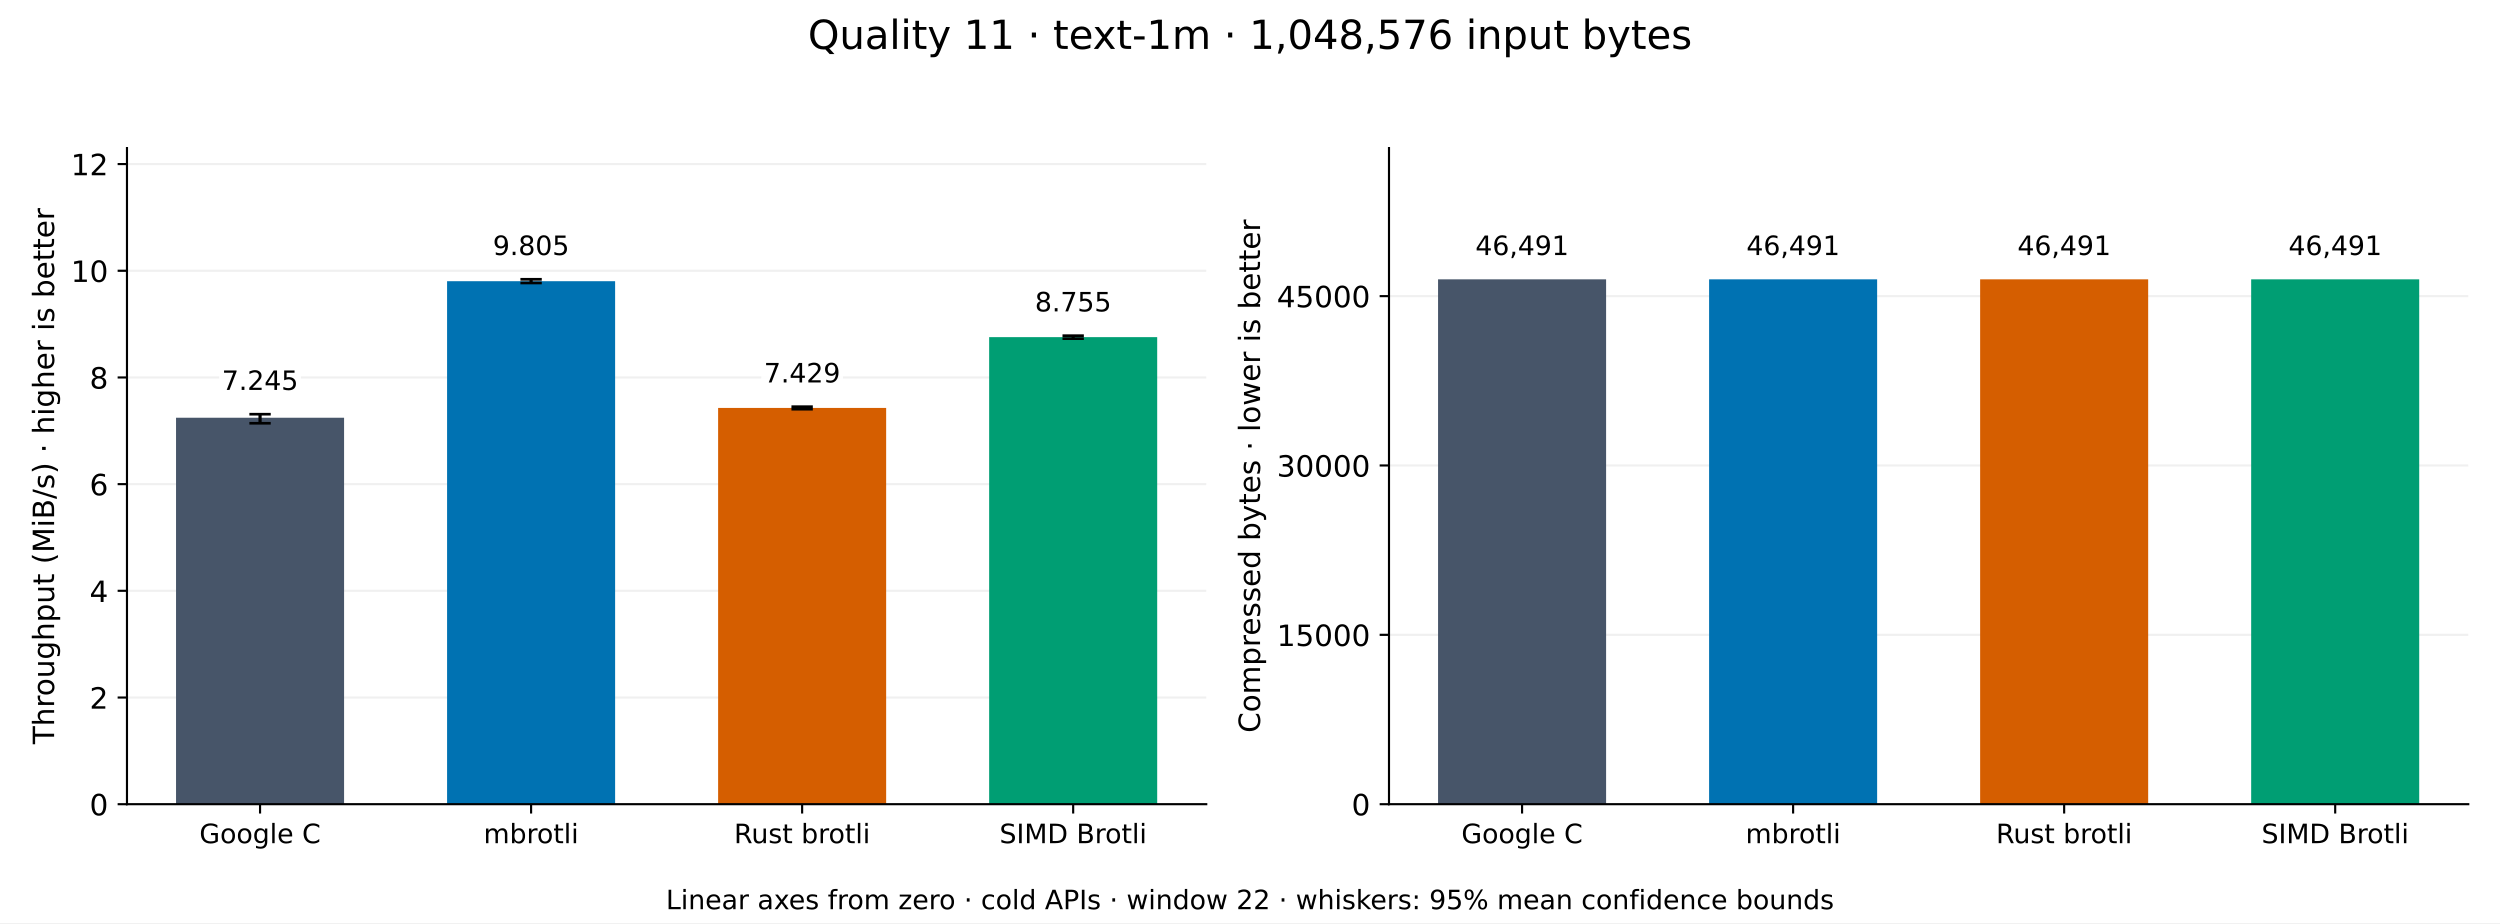
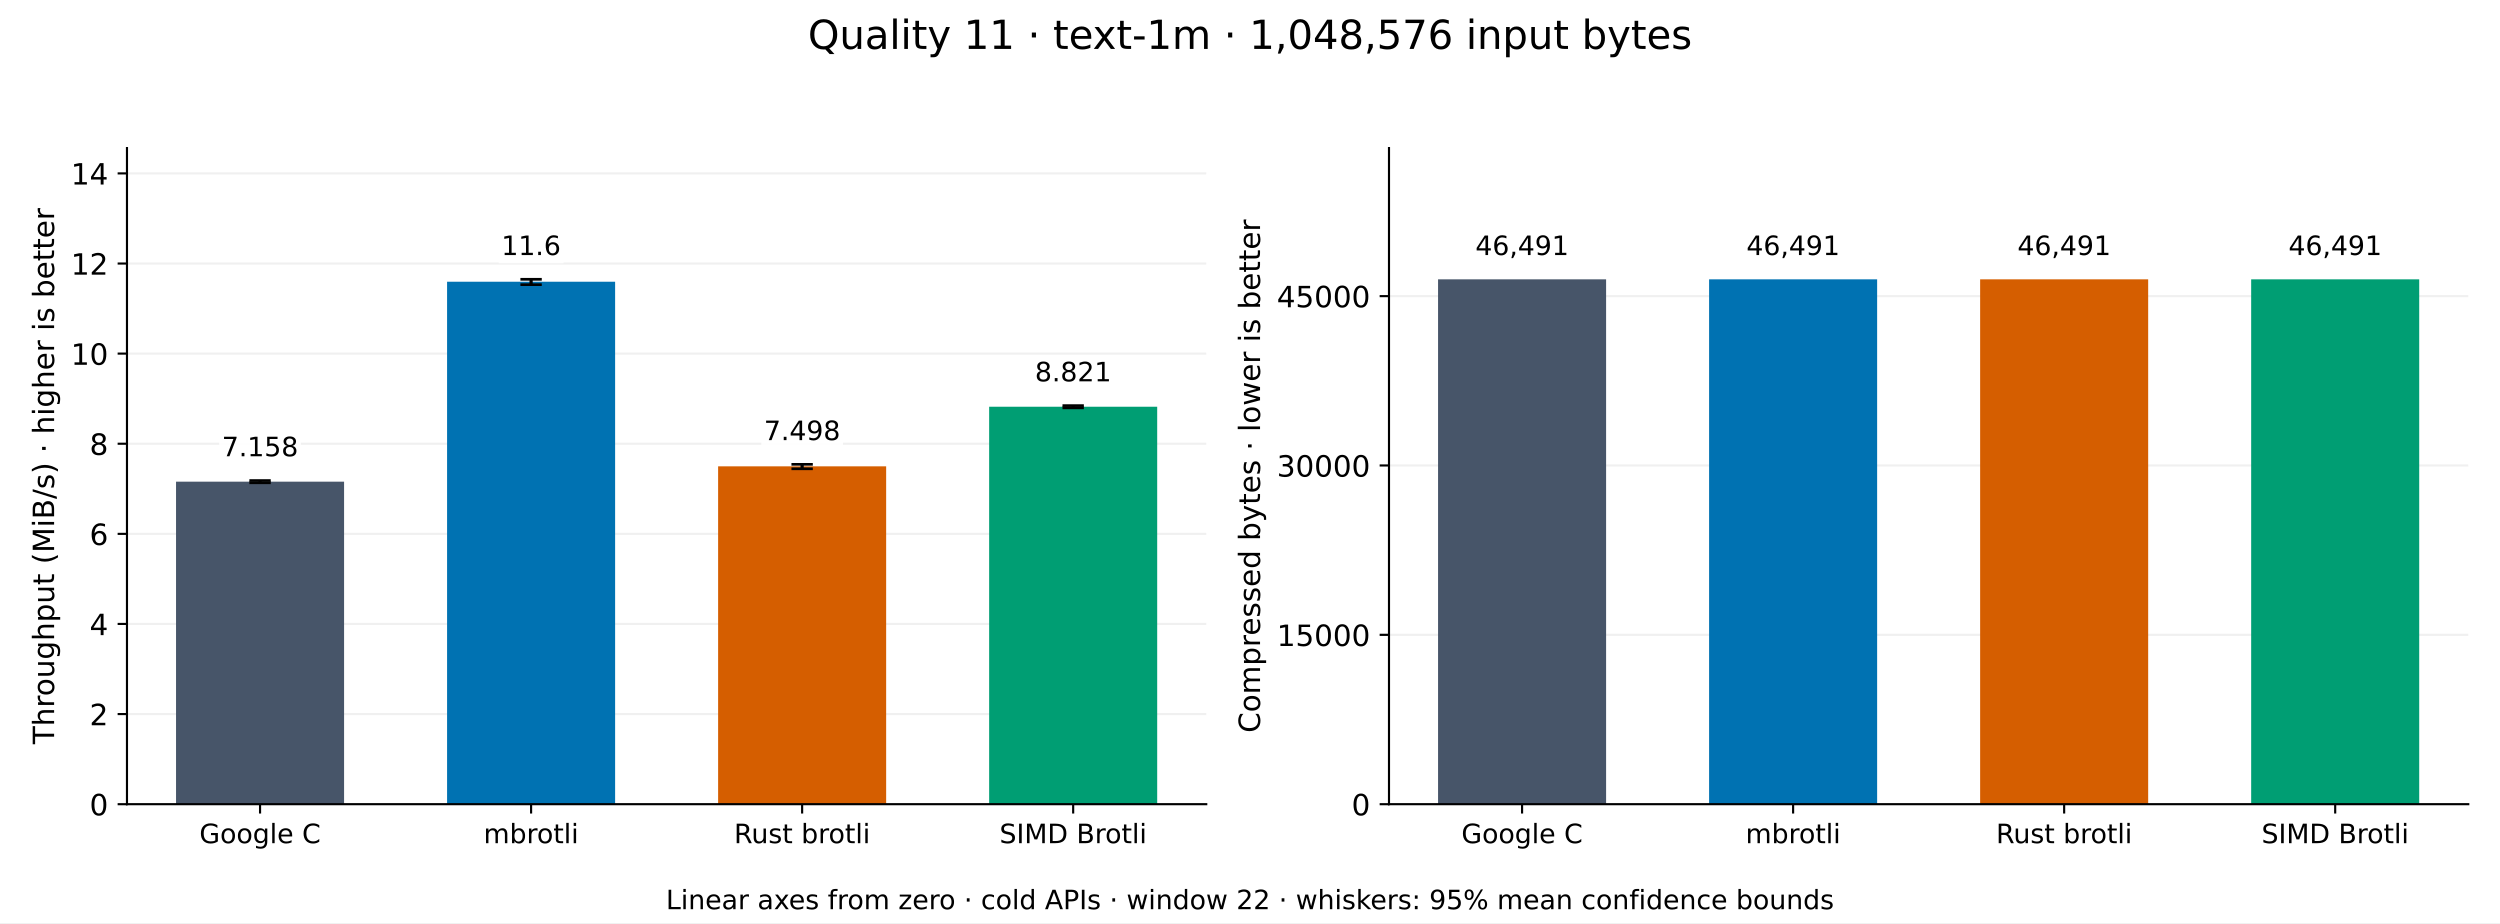
<svg xmlns="http://www.w3.org/2000/svg" xmlns:xlink="http://www.w3.org/1999/xlink" width="936pt" height="345.6pt" viewBox="0 0 936 345.6" version="1.1">
  <defs>
    <style type="text/css">*{stroke-linejoin: round; stroke-linecap: butt}</style>
  </defs>
  <g id="figure_1">
    <g id="patch_1">
      <path d="M 0 345.6 L 936 345.6 L 936 0 L 0 0 z " style="fill: #ffffff" />
    </g>
    <g id="axes_1">
      <g id="patch_2">
        <path d="M 47.54 301.088 L 451.62 301.088 L 451.62 55.44 L 47.54 55.44 z " style="fill: #ffffff" />
      </g>
      <g id="matplotlib.axis_1">
        <g id="xtick_1">
          <g id="line2d_1">
            <defs>
              <path id="m3d63aaa0ea" d="M 0 0 L 0 3.5 " style="stroke: #000000; stroke-width: 0.8" />
            </defs>
            <g>
              <use xlink:href="#m3d63aaa0ea" x="97.365" y="301.088" style="stroke: #000000; stroke-width: 0.8" />
            </g>
          </g>
          <g id="text_1">
            <text style="font-size: 10px; font-family: 'DejaVu Sans', 'Bitstream Vera Sans', 'Computer Modern Sans Serif', 'Lucida Grande', 'Verdana', 'Geneva', 'Lucid', 'Arial', 'Helvetica', 'Avant Garde', sans-serif; text-anchor: middle" x="97.365" y="315.686" transform="rotate(-0 97.36503 315.6864)">Google C</text>
          </g>
        </g>
        <g id="xtick_2">
          <g id="line2d_2">
            <g>
              <use xlink:href="#m3d63aaa0ea" x="198.842" y="301.088" style="stroke: #000000; stroke-width: 0.8" />
            </g>
          </g>
          <g id="text_2">
            <text style="font-size: 10px; font-family: 'DejaVu Sans', 'Bitstream Vera Sans', 'Computer Modern Sans Serif', 'Lucida Grande', 'Verdana', 'Geneva', 'Lucid', 'Arial', 'Helvetica', 'Avant Garde', sans-serif; text-anchor: middle" x="198.842" y="315.686" transform="rotate(-0 198.8417 315.6864)">mbrotli</text>
          </g>
        </g>
        <g id="xtick_3">
          <g id="line2d_3">
            <g>
              <use xlink:href="#m3d63aaa0ea" x="300.318" y="301.088" style="stroke: #000000; stroke-width: 0.8" />
            </g>
          </g>
          <g id="text_3">
            <text style="font-size: 10px; font-family: 'DejaVu Sans', 'Bitstream Vera Sans', 'Computer Modern Sans Serif', 'Lucida Grande', 'Verdana', 'Geneva', 'Lucid', 'Arial', 'Helvetica', 'Avant Garde', sans-serif; text-anchor: middle" x="300.318" y="315.686" transform="rotate(-0 300.3183 315.6864)">Rust brotli</text>
          </g>
        </g>
        <g id="xtick_4">
          <g id="line2d_4">
            <g>
              <use xlink:href="#m3d63aaa0ea" x="401.795" y="301.088" style="stroke: #000000; stroke-width: 0.8" />
            </g>
          </g>
          <g id="text_4">
            <text style="font-size: 10px; font-family: 'DejaVu Sans', 'Bitstream Vera Sans', 'Computer Modern Sans Serif', 'Lucida Grande', 'Verdana', 'Geneva', 'Lucid', 'Arial', 'Helvetica', 'Avant Garde', sans-serif; text-anchor: middle" x="401.795" y="315.686" transform="rotate(-0 401.795 315.6864)">SIMD Brotli</text>
          </g>
        </g>
      </g>
      <g id="matplotlib.axis_2">
        <g id="ytick_1">
          <g id="line2d_5">
            <path d="M 47.54 301.088 L 451.62 301.088 " clip-path="url(#pf0a0c54159)" style="fill: none; stroke: #b0b0b0; stroke-opacity: 0.18; stroke-width: 0.8; stroke-linecap: square" />
          </g>
          <g id="line2d_6">
            <defs>
              <path id="mb6c034703b" d="M 0 0 L -3.5 0 " style="stroke: #000000; stroke-width: 0.8" />
            </defs>
            <g>
              <use xlink:href="#mb6c034703b" x="47.54" y="301.088" style="stroke: #000000; stroke-width: 0.8" />
            </g>
          </g>
          <g id="text_5">
            <text style="font-size: 11px; font-family: 'DejaVu Sans', 'Bitstream Vera Sans', 'Computer Modern Sans Serif', 'Lucida Grande', 'Verdana', 'Geneva', 'Lucid', 'Arial', 'Helvetica', 'Avant Garde', sans-serif; text-anchor: end" x="40.54" y="305.267" transform="rotate(-0 40.54 305.2671)">0</text>
          </g>
        </g>
        <g id="ytick_2">
          <g id="line2d_7">
-             <path d="M 47.54 261.146 L 451.62 261.146 " clip-path="url(#pf0a0c54159)" style="fill: none; stroke: #b0b0b0; stroke-opacity: 0.18; stroke-width: 0.8; stroke-linecap: square" />
+             <path d="M 47.54 267.35 L 451.62 267.35 " clip-path="url(#pf0a0c54159)" style="fill: none; stroke: #b0b0b0; stroke-opacity: 0.18; stroke-width: 0.8; stroke-linecap: square" />
          </g>
          <g id="line2d_8">
            <g>
-               <use xlink:href="#mb6c034703b" x="47.54" y="261.146" style="stroke: #000000; stroke-width: 0.8" />
+               <use xlink:href="#mb6c034703b" x="47.54" y="267.35" style="stroke: #000000; stroke-width: 0.8" />
            </g>
          </g>
          <g id="text_6">
-             <text style="font-size: 11px; font-family: 'DejaVu Sans', 'Bitstream Vera Sans', 'Computer Modern Sans Serif', 'Lucida Grande', 'Verdana', 'Geneva', 'Lucid', 'Arial', 'Helvetica', 'Avant Garde', sans-serif; text-anchor: end" x="40.54" y="265.325" transform="rotate(-0 40.54 265.3248)">2</text>
+             <text style="font-size: 11px; font-family: 'DejaVu Sans', 'Bitstream Vera Sans', 'Computer Modern Sans Serif', 'Lucida Grande', 'Verdana', 'Geneva', 'Lucid', 'Arial', 'Helvetica', 'Avant Garde', sans-serif; text-anchor: end" x="40.54" y="271.529" transform="rotate(-0 40.54 271.5288)">2</text>
          </g>
        </g>
        <g id="ytick_3">
          <g id="line2d_9">
-             <path d="M 47.54 221.203 L 451.62 221.203 " clip-path="url(#pf0a0c54159)" style="fill: none; stroke: #b0b0b0; stroke-opacity: 0.18; stroke-width: 0.8; stroke-linecap: square" />
+             <path d="M 47.54 233.611 L 451.62 233.611 " clip-path="url(#pf0a0c54159)" style="fill: none; stroke: #b0b0b0; stroke-opacity: 0.18; stroke-width: 0.8; stroke-linecap: square" />
          </g>
          <g id="line2d_10">
            <g>
-               <use xlink:href="#mb6c034703b" x="47.54" y="221.203" style="stroke: #000000; stroke-width: 0.8" />
+               <use xlink:href="#mb6c034703b" x="47.54" y="233.611" style="stroke: #000000; stroke-width: 0.8" />
            </g>
          </g>
          <g id="text_7">
-             <text style="font-size: 11px; font-family: 'DejaVu Sans', 'Bitstream Vera Sans', 'Computer Modern Sans Serif', 'Lucida Grande', 'Verdana', 'Geneva', 'Lucid', 'Arial', 'Helvetica', 'Avant Garde', sans-serif; text-anchor: end" x="40.54" y="225.382" transform="rotate(-0 40.54 225.3824)">4</text>
+             <text style="font-size: 11px; font-family: 'DejaVu Sans', 'Bitstream Vera Sans', 'Computer Modern Sans Serif', 'Lucida Grande', 'Verdana', 'Geneva', 'Lucid', 'Arial', 'Helvetica', 'Avant Garde', sans-serif; text-anchor: end" x="40.54" y="237.79" transform="rotate(-0 40.54 237.7904)">4</text>
          </g>
        </g>
        <g id="ytick_4">
          <g id="line2d_11">
-             <path d="M 47.54 181.261 L 451.62 181.261 " clip-path="url(#pf0a0c54159)" style="fill: none; stroke: #b0b0b0; stroke-opacity: 0.18; stroke-width: 0.8; stroke-linecap: square" />
+             <path d="M 47.54 199.873 L 451.62 199.873 " clip-path="url(#pf0a0c54159)" style="fill: none; stroke: #b0b0b0; stroke-opacity: 0.18; stroke-width: 0.8; stroke-linecap: square" />
          </g>
          <g id="line2d_12">
            <g>
-               <use xlink:href="#mb6c034703b" x="47.54" y="181.261" style="stroke: #000000; stroke-width: 0.8" />
+               <use xlink:href="#mb6c034703b" x="47.54" y="199.873" style="stroke: #000000; stroke-width: 0.8" />
            </g>
          </g>
          <g id="text_8">
-             <text style="font-size: 11px; font-family: 'DejaVu Sans', 'Bitstream Vera Sans', 'Computer Modern Sans Serif', 'Lucida Grande', 'Verdana', 'Geneva', 'Lucid', 'Arial', 'Helvetica', 'Avant Garde', sans-serif; text-anchor: end" x="40.54" y="185.44" transform="rotate(-0 40.54 185.4401)">6</text>
+             <text style="font-size: 11px; font-family: 'DejaVu Sans', 'Bitstream Vera Sans', 'Computer Modern Sans Serif', 'Lucida Grande', 'Verdana', 'Geneva', 'Lucid', 'Arial', 'Helvetica', 'Avant Garde', sans-serif; text-anchor: end" x="40.54" y="204.052" transform="rotate(-0 40.54 204.0521)">6</text>
          </g>
        </g>
        <g id="ytick_5">
          <g id="line2d_13">
-             <path d="M 47.54 141.319 L 451.62 141.319 " clip-path="url(#pf0a0c54159)" style="fill: none; stroke: #b0b0b0; stroke-opacity: 0.18; stroke-width: 0.8; stroke-linecap: square" />
+             <path d="M 47.54 166.135 L 451.62 166.135 " clip-path="url(#pf0a0c54159)" style="fill: none; stroke: #b0b0b0; stroke-opacity: 0.18; stroke-width: 0.8; stroke-linecap: square" />
          </g>
          <g id="line2d_14">
            <g>
-               <use xlink:href="#mb6c034703b" x="47.54" y="141.319" style="stroke: #000000; stroke-width: 0.8" />
+               <use xlink:href="#mb6c034703b" x="47.54" y="166.135" style="stroke: #000000; stroke-width: 0.8" />
            </g>
          </g>
          <g id="text_9">
-             <text style="font-size: 11px; font-family: 'DejaVu Sans', 'Bitstream Vera Sans', 'Computer Modern Sans Serif', 'Lucida Grande', 'Verdana', 'Geneva', 'Lucid', 'Arial', 'Helvetica', 'Avant Garde', sans-serif; text-anchor: end" x="40.54" y="145.498" transform="rotate(-0 40.54 145.4977)">8</text>
+             <text style="font-size: 11px; font-family: 'DejaVu Sans', 'Bitstream Vera Sans', 'Computer Modern Sans Serif', 'Lucida Grande', 'Verdana', 'Geneva', 'Lucid', 'Arial', 'Helvetica', 'Avant Garde', sans-serif; text-anchor: end" x="40.54" y="170.314" transform="rotate(-0 40.54 170.3137)">8</text>
          </g>
        </g>
        <g id="ytick_6">
          <g id="line2d_15">
-             <path d="M 47.54 101.376 L 451.62 101.376 " clip-path="url(#pf0a0c54159)" style="fill: none; stroke: #b0b0b0; stroke-opacity: 0.18; stroke-width: 0.8; stroke-linecap: square" />
+             <path d="M 47.54 132.396 L 451.62 132.396 " clip-path="url(#pf0a0c54159)" style="fill: none; stroke: #b0b0b0; stroke-opacity: 0.18; stroke-width: 0.8; stroke-linecap: square" />
          </g>
          <g id="line2d_16">
            <g>
-               <use xlink:href="#mb6c034703b" x="47.54" y="101.376" style="stroke: #000000; stroke-width: 0.8" />
+               <use xlink:href="#mb6c034703b" x="47.54" y="132.396" style="stroke: #000000; stroke-width: 0.8" />
            </g>
          </g>
          <g id="text_10">
-             <text style="font-size: 11px; font-family: 'DejaVu Sans', 'Bitstream Vera Sans', 'Computer Modern Sans Serif', 'Lucida Grande', 'Verdana', 'Geneva', 'Lucid', 'Arial', 'Helvetica', 'Avant Garde', sans-serif; text-anchor: end" x="40.54" y="105.555" transform="rotate(-0 40.54 105.5554)">10</text>
+             <text style="font-size: 11px; font-family: 'DejaVu Sans', 'Bitstream Vera Sans', 'Computer Modern Sans Serif', 'Lucida Grande', 'Verdana', 'Geneva', 'Lucid', 'Arial', 'Helvetica', 'Avant Garde', sans-serif; text-anchor: end" x="40.54" y="136.575" transform="rotate(-0 40.54 136.5754)">10</text>
          </g>
        </g>
        <g id="ytick_7">
          <g id="line2d_17">
-             <path d="M 47.54 61.434 L 451.62 61.434 " clip-path="url(#pf0a0c54159)" style="fill: none; stroke: #b0b0b0; stroke-opacity: 0.18; stroke-width: 0.8; stroke-linecap: square" />
+             <path d="M 47.54 98.658 L 451.62 98.658 " clip-path="url(#pf0a0c54159)" style="fill: none; stroke: #b0b0b0; stroke-opacity: 0.18; stroke-width: 0.8; stroke-linecap: square" />
          </g>
          <g id="line2d_18">
            <g>
-               <use xlink:href="#mb6c034703b" x="47.54" y="61.434" style="stroke: #000000; stroke-width: 0.8" />
+               <use xlink:href="#mb6c034703b" x="47.54" y="98.658" style="stroke: #000000; stroke-width: 0.8" />
            </g>
          </g>
          <g id="text_11">
-             <text style="font-size: 11px; font-family: 'DejaVu Sans', 'Bitstream Vera Sans', 'Computer Modern Sans Serif', 'Lucida Grande', 'Verdana', 'Geneva', 'Lucid', 'Arial', 'Helvetica', 'Avant Garde', sans-serif; text-anchor: end" x="40.54" y="65.613" transform="rotate(-0 40.54 65.61299)">12</text>
-           </g>
-         </g>
-         <g id="text_12">
+             <text style="font-size: 11px; font-family: 'DejaVu Sans', 'Bitstream Vera Sans', 'Computer Modern Sans Serif', 'Lucida Grande', 'Verdana', 'Geneva', 'Lucid', 'Arial', 'Helvetica', 'Avant Garde', sans-serif; text-anchor: end" x="40.54" y="102.837" transform="rotate(-0 40.54 102.837)">12</text>
+           </g>
+         </g>
+         <g id="ytick_8">
+           <g id="line2d_19">
+             <path d="M 47.54 64.92 L 451.62 64.92 " clip-path="url(#pf0a0c54159)" style="fill: none; stroke: #b0b0b0; stroke-opacity: 0.18; stroke-width: 0.8; stroke-linecap: square" />
+           </g>
+           <g id="line2d_20">
+             <g>
+               <use xlink:href="#mb6c034703b" x="47.54" y="64.92" style="stroke: #000000; stroke-width: 0.8" />
+             </g>
+           </g>
+           <g id="text_12">
+             <text style="font-size: 11px; font-family: 'DejaVu Sans', 'Bitstream Vera Sans', 'Computer Modern Sans Serif', 'Lucida Grande', 'Verdana', 'Geneva', 'Lucid', 'Arial', 'Helvetica', 'Avant Garde', sans-serif; text-anchor: end" x="40.54" y="69.099" transform="rotate(-0 40.54 69.09867)">14</text>
+           </g>
+         </g>
+         <g id="text_13">
          <text style="font-size: 11px; font-family: 'DejaVu Sans', 'Bitstream Vera Sans', 'Computer Modern Sans Serif', 'Lucida Grande', 'Verdana', 'Geneva', 'Lucid', 'Arial', 'Helvetica', 'Avant Garde', sans-serif; text-anchor: middle" x="20.255" y="178.264" transform="rotate(-90 20.25484 178.264)">Throughput (MiB/s) · higher is better</text>
        </g>
      </g>
      <g id="patch_3">
-         <path d="M 65.907 301.088 L 128.823 301.088 L 128.823 156.397 L 65.907 156.397 z " clip-path="url(#pf0a0c54159)" style="fill: #475569" />
+         <path d="M 65.907 301.088 L 128.823 301.088 L 128.823 180.333 L 65.907 180.333 z " clip-path="url(#pf0a0c54159)" style="fill: #475569" />
      </g>
      <g id="patch_4">
-         <path d="M 167.384 301.088 L 230.299 301.088 L 230.299 105.276 L 167.384 105.276 z " clip-path="url(#pf0a0c54159)" style="fill: #0072b2" />
+         <path d="M 167.384 301.088 L 230.299 301.088 L 230.299 105.49 L 167.384 105.49 z " clip-path="url(#pf0a0c54159)" style="fill: #0072b2" />
      </g>
      <g id="patch_5">
-         <path d="M 268.861 301.088 L 331.776 301.088 L 331.776 152.726 L 268.861 152.726 z " clip-path="url(#pf0a0c54159)" style="fill: #d55e00" />
+         <path d="M 268.861 301.088 L 331.776 301.088 L 331.776 174.596 L 268.861 174.596 z " clip-path="url(#pf0a0c54159)" style="fill: #d55e00" />
      </g>
      <g id="patch_6">
-         <path d="M 370.337 301.088 L 433.253 301.088 L 433.253 126.234 L 370.337 126.234 z " clip-path="url(#pf0a0c54159)" style="fill: #009e73" />
+         <path d="M 370.337 301.088 L 433.253 301.088 L 433.253 152.286 L 370.337 152.286 z " clip-path="url(#pf0a0c54159)" style="fill: #009e73" />
      </g>
      <g id="LineCollection_1">
-         <path d="M 97.365 158.481 L 97.365 155.075 " clip-path="url(#pf0a0c54159)" style="fill: none; stroke: #000000; stroke-width: 1.2" />
-         <path d="M 198.842 105.965 L 198.842 104.57 " clip-path="url(#pf0a0c54159)" style="fill: none; stroke: #000000; stroke-width: 1.2" />
-         <path d="M 300.318 153.203 L 300.318 152.268 " clip-path="url(#pf0a0c54159)" style="fill: none; stroke: #000000; stroke-width: 1.2" />
-         <path d="M 401.795 126.789 L 401.795 125.68 " clip-path="url(#pf0a0c54159)" style="fill: none; stroke: #000000; stroke-width: 1.2" />
-       </g>
-       <g id="line2d_19">
+         <path d="M 97.365 180.747 L 97.365 179.901 " clip-path="url(#pf0a0c54159)" style="fill: none; stroke: #000000; stroke-width: 1.2" />
+         <path d="M 198.842 106.581 L 198.842 104.57 " clip-path="url(#pf0a0c54159)" style="fill: none; stroke: #000000; stroke-width: 1.2" />
+         <path d="M 300.318 175.515 L 300.318 173.853 " clip-path="url(#pf0a0c54159)" style="fill: none; stroke: #000000; stroke-width: 1.2" />
+         <path d="M 401.795 152.693 L 401.795 151.854 " clip-path="url(#pf0a0c54159)" style="fill: none; stroke: #000000; stroke-width: 1.2" />
+       </g>
+       <g id="line2d_21">
        <defs>
          <path id="ma4d3aa00d3" d="M 4 0 L -4 -0 " style="stroke: #000000" />
        </defs>
        <g clip-path="url(#pf0a0c54159)">
-           <use xlink:href="#ma4d3aa00d3" x="97.365" y="158.481" style="fill: #1f77b4; stroke: #000000" />
-           <use xlink:href="#ma4d3aa00d3" x="198.842" y="105.965" style="fill: #1f77b4; stroke: #000000" />
-           <use xlink:href="#ma4d3aa00d3" x="300.318" y="153.203" style="fill: #1f77b4; stroke: #000000" />
-           <use xlink:href="#ma4d3aa00d3" x="401.795" y="126.789" style="fill: #1f77b4; stroke: #000000" />
-         </g>
-       </g>
-       <g id="line2d_20">
+           <use xlink:href="#ma4d3aa00d3" x="97.365" y="180.747" style="fill: #1f77b4; stroke: #000000" />
+           <use xlink:href="#ma4d3aa00d3" x="198.842" y="106.581" style="fill: #1f77b4; stroke: #000000" />
+           <use xlink:href="#ma4d3aa00d3" x="300.318" y="175.515" style="fill: #1f77b4; stroke: #000000" />
+           <use xlink:href="#ma4d3aa00d3" x="401.795" y="152.693" style="fill: #1f77b4; stroke: #000000" />
+         </g>
+       </g>
+       <g id="line2d_22">
        <g clip-path="url(#pf0a0c54159)">
-           <use xlink:href="#ma4d3aa00d3" x="97.365" y="155.075" style="fill: #1f77b4; stroke: #000000" />
+           <use xlink:href="#ma4d3aa00d3" x="97.365" y="179.901" style="fill: #1f77b4; stroke: #000000" />
          <use xlink:href="#ma4d3aa00d3" x="198.842" y="104.57" style="fill: #1f77b4; stroke: #000000" />
-           <use xlink:href="#ma4d3aa00d3" x="300.318" y="152.268" style="fill: #1f77b4; stroke: #000000" />
-           <use xlink:href="#ma4d3aa00d3" x="401.795" y="125.68" style="fill: #1f77b4; stroke: #000000" />
+           <use xlink:href="#ma4d3aa00d3" x="300.318" y="173.853" style="fill: #1f77b4; stroke: #000000" />
+           <use xlink:href="#ma4d3aa00d3" x="401.795" y="151.854" style="fill: #1f77b4; stroke: #000000" />
        </g>
      </g>
      <g id="patch_7">
        <path d="M 47.54 301.088 L 47.54 55.44 " style="fill: none; stroke: #000000; stroke-width: 0.8; stroke-linejoin: miter; stroke-linecap: square" />
      </g>
      <g id="patch_8">
        <path d="M 47.54 301.088 L 451.62 301.088 " style="fill: none; stroke: #000000; stroke-width: 0.8; stroke-linejoin: miter; stroke-linecap: square" />
      </g>
-       <g id="text_13">
+       <g id="text_14">
        <g id="patch_9">
-           <path d="M 82.051 149.075 L 112.679 149.075 L 112.679 137.397 L 82.051 137.397 z " style="fill: #ffffff; opacity: 0.9" />
-         </g>
-         <text style="font-size: 10px; font-family: 'DejaVu Sans', 'Bitstream Vera Sans', 'Computer Modern Sans Serif', 'Lucida Grande', 'Verdana', 'Geneva', 'Lucid', 'Arial', 'Helvetica', 'Avant Garde', sans-serif; text-anchor: middle" x="97.365" y="145.996" transform="rotate(-0 97.36503 145.9957)">7.245</text>
-       </g>
-       <g id="text_14">
+           <path d="M 82.051 173.901 L 112.679 173.901 L 112.679 162.223 L 82.051 162.223 z " style="fill: #ffffff; opacity: 0.9" />
+         </g>
+         <text style="font-size: 10px; font-family: 'DejaVu Sans', 'Bitstream Vera Sans', 'Computer Modern Sans Serif', 'Lucida Grande', 'Verdana', 'Geneva', 'Lucid', 'Arial', 'Helvetica', 'Avant Garde', sans-serif; text-anchor: middle" x="97.365" y="170.821" transform="rotate(-0 97.36503 170.8213)">7.158</text>
+       </g>
+       <g id="text_15">
        <g id="patch_10">
-           <path d="M 183.528 98.57 L 214.156 98.57 L 214.156 86.891 L 183.528 86.891 z " style="fill: #ffffff; opacity: 0.9" />
-         </g>
-         <text style="font-size: 10px; font-family: 'DejaVu Sans', 'Bitstream Vera Sans', 'Computer Modern Sans Serif', 'Lucida Grande', 'Verdana', 'Geneva', 'Lucid', 'Arial', 'Helvetica', 'Avant Garde', sans-serif; text-anchor: middle" x="198.842" y="95.49" transform="rotate(-0 198.8417 95.48991)">9.805</text>
-       </g>
-       <g id="text_15">
+           <path d="M 186.709 98.57 L 210.974 98.57 L 210.974 86.891 L 186.709 86.891 z " style="fill: #ffffff; opacity: 0.9" />
+         </g>
+         <text style="font-size: 10px; font-family: 'DejaVu Sans', 'Bitstream Vera Sans', 'Computer Modern Sans Serif', 'Lucida Grande', 'Verdana', 'Geneva', 'Lucid', 'Arial', 'Helvetica', 'Avant Garde', sans-serif; text-anchor: middle" x="198.842" y="95.49" transform="rotate(-0 198.8417 95.48991)">11.6</text>
+       </g>
+       <g id="text_16">
        <g id="patch_11">
-           <path d="M 285.004 146.268 L 315.632 146.268 L 315.632 134.59 L 285.004 134.59 z " style="fill: #ffffff; opacity: 0.9" />
-         </g>
-         <text style="font-size: 10px; font-family: 'DejaVu Sans', 'Bitstream Vera Sans', 'Computer Modern Sans Serif', 'Lucida Grande', 'Verdana', 'Geneva', 'Lucid', 'Arial', 'Helvetica', 'Avant Garde', sans-serif; text-anchor: middle" x="300.318" y="143.188" transform="rotate(-0 300.3183 143.188)">7.429</text>
-       </g>
-       <g id="text_16">
+           <path d="M 285.004 167.853 L 315.632 167.853 L 315.632 156.175 L 285.004 156.175 z " style="fill: #ffffff; opacity: 0.9" />
+         </g>
+         <text style="font-size: 10px; font-family: 'DejaVu Sans', 'Bitstream Vera Sans', 'Computer Modern Sans Serif', 'Lucida Grande', 'Verdana', 'Geneva', 'Lucid', 'Arial', 'Helvetica', 'Avant Garde', sans-serif; text-anchor: middle" x="300.318" y="164.773" transform="rotate(-0 300.3183 164.7734)">7.498</text>
+       </g>
+       <g id="text_17">
        <g id="patch_12">
-           <path d="M 386.481 119.68 L 417.109 119.68 L 417.109 108.002 L 386.481 108.002 z " style="fill: #ffffff; opacity: 0.9" />
-         </g>
-         <text style="font-size: 10px; font-family: 'DejaVu Sans', 'Bitstream Vera Sans', 'Computer Modern Sans Serif', 'Lucida Grande', 'Verdana', 'Geneva', 'Lucid', 'Arial', 'Helvetica', 'Avant Garde', sans-serif; text-anchor: middle" x="401.795" y="116.6" transform="rotate(-0 401.795 116.6001)">8.755</text>
+           <path d="M 386.481 145.854 L 417.109 145.854 L 417.109 134.176 L 386.481 134.176 z " style="fill: #ffffff; opacity: 0.9" />
+         </g>
+         <text style="font-size: 10px; font-family: 'DejaVu Sans', 'Bitstream Vera Sans', 'Computer Modern Sans Serif', 'Lucida Grande', 'Verdana', 'Geneva', 'Lucid', 'Arial', 'Helvetica', 'Avant Garde', sans-serif; text-anchor: middle" x="401.795" y="142.774" transform="rotate(-0 401.795 142.7744)">8.821</text>
      </g>
    </g>
    <g id="axes_2">
      <g id="patch_13">
        <path d="M 520.04 301.088 L 924.12 301.088 L 924.12 55.44 L 520.04 55.44 z " style="fill: #ffffff" />
      </g>
      <g id="matplotlib.axis_3">
        <g id="xtick_5">
-           <g id="line2d_21">
+           <g id="line2d_23">
            <g>
              <use xlink:href="#m3d63aaa0ea" x="569.865" y="301.088" style="stroke: #000000; stroke-width: 0.8" />
            </g>
          </g>
-           <g id="text_17">
+           <g id="text_18">
            <text style="font-size: 10px; font-family: 'DejaVu Sans', 'Bitstream Vera Sans', 'Computer Modern Sans Serif', 'Lucida Grande', 'Verdana', 'Geneva', 'Lucid', 'Arial', 'Helvetica', 'Avant Garde', sans-serif; text-anchor: middle" x="569.865" y="315.686" transform="rotate(-0 569.865 315.6864)">Google C</text>
          </g>
        </g>
        <g id="xtick_6">
-           <g id="line2d_22">
+           <g id="line2d_24">
            <g>
              <use xlink:href="#m3d63aaa0ea" x="671.342" y="301.088" style="stroke: #000000; stroke-width: 0.8" />
            </g>
          </g>
-           <g id="text_18">
+           <g id="text_19">
            <text style="font-size: 10px; font-family: 'DejaVu Sans', 'Bitstream Vera Sans', 'Computer Modern Sans Serif', 'Lucida Grande', 'Verdana', 'Geneva', 'Lucid', 'Arial', 'Helvetica', 'Avant Garde', sans-serif; text-anchor: middle" x="671.342" y="315.686" transform="rotate(-0 671.3417 315.6864)">mbrotli</text>
          </g>
        </g>
        <g id="xtick_7">
-           <g id="line2d_23">
+           <g id="line2d_25">
            <g>
              <use xlink:href="#m3d63aaa0ea" x="772.818" y="301.088" style="stroke: #000000; stroke-width: 0.8" />
            </g>
          </g>
-           <g id="text_19">
+           <g id="text_20">
            <text style="font-size: 10px; font-family: 'DejaVu Sans', 'Bitstream Vera Sans', 'Computer Modern Sans Serif', 'Lucida Grande', 'Verdana', 'Geneva', 'Lucid', 'Arial', 'Helvetica', 'Avant Garde', sans-serif; text-anchor: middle" x="772.818" y="315.686" transform="rotate(-0 772.8183 315.6864)">Rust brotli</text>
          </g>
        </g>
        <g id="xtick_8">
-           <g id="line2d_24">
+           <g id="line2d_26">
            <g>
              <use xlink:href="#m3d63aaa0ea" x="874.295" y="301.088" style="stroke: #000000; stroke-width: 0.8" />
            </g>
          </g>
-           <g id="text_20">
+           <g id="text_21">
            <text style="font-size: 10px; font-family: 'DejaVu Sans', 'Bitstream Vera Sans', 'Computer Modern Sans Serif', 'Lucida Grande', 'Verdana', 'Geneva', 'Lucid', 'Arial', 'Helvetica', 'Avant Garde', sans-serif; text-anchor: middle" x="874.295" y="315.686" transform="rotate(-0 874.295 315.6864)">SIMD Brotli</text>
          </g>
        </g>
      </g>
      <g id="matplotlib.axis_4">
-         <g id="ytick_8">
-           <g id="line2d_25">
-             <path d="M 520.04 301.088 L 924.12 301.088 " clip-path="url(#p491dce9776)" style="fill: none; stroke: #b0b0b0; stroke-opacity: 0.18; stroke-width: 0.8; stroke-linecap: square" />
-           </g>
-           <g id="line2d_26">
-             <g>
-               <use xlink:href="#mb6c034703b" x="520.04" y="301.088" style="stroke: #000000; stroke-width: 0.8" />
-             </g>
-           </g>
-           <g id="text_21">
-             <text style="font-size: 11px; font-family: 'DejaVu Sans', 'Bitstream Vera Sans', 'Computer Modern Sans Serif', 'Lucida Grande', 'Verdana', 'Geneva', 'Lucid', 'Arial', 'Helvetica', 'Avant Garde', sans-serif; text-anchor: end" x="513.04" y="305.267" transform="rotate(-0 513.04 305.2671)">0</text>
-           </g>
-         </g>
        <g id="ytick_9">
          <g id="line2d_27">
-             <path d="M 520.04 237.683 L 924.12 237.683 " clip-path="url(#p491dce9776)" style="fill: none; stroke: #b0b0b0; stroke-opacity: 0.18; stroke-width: 0.8; stroke-linecap: square" />
+             <path d="M 520.04 301.088 L 924.12 301.088 " clip-path="url(#p491dce9776)" style="fill: none; stroke: #b0b0b0; stroke-opacity: 0.18; stroke-width: 0.8; stroke-linecap: square" />
          </g>
          <g id="line2d_28">
            <g>
-               <use xlink:href="#mb6c034703b" x="520.04" y="237.683" style="stroke: #000000; stroke-width: 0.8" />
+               <use xlink:href="#mb6c034703b" x="520.04" y="301.088" style="stroke: #000000; stroke-width: 0.8" />
            </g>
          </g>
          <g id="text_22">
-             <text style="font-size: 11px; font-family: 'DejaVu Sans', 'Bitstream Vera Sans', 'Computer Modern Sans Serif', 'Lucida Grande', 'Verdana', 'Geneva', 'Lucid', 'Arial', 'Helvetica', 'Avant Garde', sans-serif; text-anchor: end" x="513.04" y="241.862" transform="rotate(-0 513.04 241.8618)">15000</text>
+             <text style="font-size: 11px; font-family: 'DejaVu Sans', 'Bitstream Vera Sans', 'Computer Modern Sans Serif', 'Lucida Grande', 'Verdana', 'Geneva', 'Lucid', 'Arial', 'Helvetica', 'Avant Garde', sans-serif; text-anchor: end" x="513.04" y="305.267" transform="rotate(-0 513.04 305.2671)">0</text>
          </g>
        </g>
        <g id="ytick_10">
          <g id="line2d_29">
-             <path d="M 520.04 174.277 L 924.12 174.277 " clip-path="url(#p491dce9776)" style="fill: none; stroke: #b0b0b0; stroke-opacity: 0.18; stroke-width: 0.8; stroke-linecap: square" />
+             <path d="M 520.04 237.683 L 924.12 237.683 " clip-path="url(#p491dce9776)" style="fill: none; stroke: #b0b0b0; stroke-opacity: 0.18; stroke-width: 0.8; stroke-linecap: square" />
          </g>
          <g id="line2d_30">
            <g>
-               <use xlink:href="#mb6c034703b" x="520.04" y="174.277" style="stroke: #000000; stroke-width: 0.8" />
+               <use xlink:href="#mb6c034703b" x="520.04" y="237.683" style="stroke: #000000; stroke-width: 0.8" />
            </g>
          </g>
          <g id="text_23">
-             <text style="font-size: 11px; font-family: 'DejaVu Sans', 'Bitstream Vera Sans', 'Computer Modern Sans Serif', 'Lucida Grande', 'Verdana', 'Geneva', 'Lucid', 'Arial', 'Helvetica', 'Avant Garde', sans-serif; text-anchor: end" x="513.04" y="178.457" transform="rotate(-0 513.04 178.4565)">30000</text>
+             <text style="font-size: 11px; font-family: 'DejaVu Sans', 'Bitstream Vera Sans', 'Computer Modern Sans Serif', 'Lucida Grande', 'Verdana', 'Geneva', 'Lucid', 'Arial', 'Helvetica', 'Avant Garde', sans-serif; text-anchor: end" x="513.04" y="241.862" transform="rotate(-0 513.04 241.8618)">15000</text>
          </g>
        </g>
        <g id="ytick_11">
          <g id="line2d_31">
+             <path d="M 520.04 174.277 L 924.12 174.277 " clip-path="url(#p491dce9776)" style="fill: none; stroke: #b0b0b0; stroke-opacity: 0.18; stroke-width: 0.8; stroke-linecap: square" />
+           </g>
+           <g id="line2d_32">
+             <g>
+               <use xlink:href="#mb6c034703b" x="520.04" y="174.277" style="stroke: #000000; stroke-width: 0.8" />
+             </g>
+           </g>
+           <g id="text_24">
+             <text style="font-size: 11px; font-family: 'DejaVu Sans', 'Bitstream Vera Sans', 'Computer Modern Sans Serif', 'Lucida Grande', 'Verdana', 'Geneva', 'Lucid', 'Arial', 'Helvetica', 'Avant Garde', sans-serif; text-anchor: end" x="513.04" y="178.457" transform="rotate(-0 513.04 178.4565)">30000</text>
+           </g>
+         </g>
+         <g id="ytick_12">
+           <g id="line2d_33">
            <path d="M 520.04 110.872 L 924.12 110.872 " clip-path="url(#p491dce9776)" style="fill: none; stroke: #b0b0b0; stroke-opacity: 0.18; stroke-width: 0.8; stroke-linecap: square" />
          </g>
-           <g id="line2d_32">
+           <g id="line2d_34">
            <g>
              <use xlink:href="#mb6c034703b" x="520.04" y="110.872" style="stroke: #000000; stroke-width: 0.8" />
            </g>
          </g>
-           <g id="text_24">
+           <g id="text_25">
            <text style="font-size: 11px; font-family: 'DejaVu Sans', 'Bitstream Vera Sans', 'Computer Modern Sans Serif', 'Lucida Grande', 'Verdana', 'Geneva', 'Lucid', 'Arial', 'Helvetica', 'Avant Garde', sans-serif; text-anchor: end" x="513.04" y="115.051" transform="rotate(-0 513.04 115.0512)">45000</text>
          </g>
        </g>
-         <g id="text_25">
+         <g id="text_26">
          <text style="font-size: 11px; font-family: 'DejaVu Sans', 'Bitstream Vera Sans', 'Computer Modern Sans Serif', 'Lucida Grande', 'Verdana', 'Geneva', 'Lucid', 'Arial', 'Helvetica', 'Avant Garde', sans-serif; text-anchor: middle" x="471.759" y="178.264" transform="rotate(-90 471.7586 178.264)">Compressed bytes · lower is better</text>
        </g>
      </g>
      <g id="patch_14">
        <path d="M 538.407 301.088 L 601.323 301.088 L 601.323 104.57 L 538.407 104.57 z " clip-path="url(#p491dce9776)" style="fill: #475569" />
      </g>
      <g id="patch_15">
        <path d="M 639.884 301.088 L 702.799 301.088 L 702.799 104.57 L 639.884 104.57 z " clip-path="url(#p491dce9776)" style="fill: #0072b2" />
      </g>
      <g id="patch_16">
        <path d="M 741.361 301.088 L 804.276 301.088 L 804.276 104.57 L 741.361 104.57 z " clip-path="url(#p491dce9776)" style="fill: #d55e00" />
      </g>
      <g id="patch_17">
        <path d="M 842.837 301.088 L 905.753 301.088 L 905.753 104.57 L 842.837 104.57 z " clip-path="url(#p491dce9776)" style="fill: #009e73" />
      </g>
      <g id="patch_18">
        <path d="M 520.04 301.088 L 520.04 55.44 " style="fill: none; stroke: #000000; stroke-width: 0.8; stroke-linejoin: miter; stroke-linecap: square" />
      </g>
      <g id="patch_19">
        <path d="M 520.04 301.088 L 924.12 301.088 " style="fill: none; stroke: #000000; stroke-width: 0.8; stroke-linejoin: miter; stroke-linecap: square" />
      </g>
-       <g id="text_26">
+       <g id="text_27">
        <g id="patch_20">
          <path d="M 551.37 98.57 L 588.36 98.57 L 588.36 86.891 L 551.37 86.891 z " style="fill: #ffffff; opacity: 0.9" />
        </g>
        <text style="font-size: 10px; font-family: 'DejaVu Sans', 'Bitstream Vera Sans', 'Computer Modern Sans Serif', 'Lucida Grande', 'Verdana', 'Geneva', 'Lucid', 'Arial', 'Helvetica', 'Avant Garde', sans-serif; text-anchor: middle" x="569.865" y="95.49" transform="rotate(-0 569.865 95.48991)">46,491</text>
      </g>
-       <g id="text_27">
+       <g id="text_28">
        <g id="patch_21">
          <path d="M 652.846 98.57 L 689.837 98.57 L 689.837 86.891 L 652.846 86.891 z " style="fill: #ffffff; opacity: 0.9" />
        </g>
        <text style="font-size: 10px; font-family: 'DejaVu Sans', 'Bitstream Vera Sans', 'Computer Modern Sans Serif', 'Lucida Grande', 'Verdana', 'Geneva', 'Lucid', 'Arial', 'Helvetica', 'Avant Garde', sans-serif; text-anchor: middle" x="671.342" y="95.49" transform="rotate(-0 671.3417 95.48991)">46,491</text>
      </g>
-       <g id="text_28">
+       <g id="text_29">
        <g id="patch_22">
          <path d="M 754.323 98.57 L 791.314 98.57 L 791.314 86.891 L 754.323 86.891 z " style="fill: #ffffff; opacity: 0.9" />
        </g>
        <text style="font-size: 10px; font-family: 'DejaVu Sans', 'Bitstream Vera Sans', 'Computer Modern Sans Serif', 'Lucida Grande', 'Verdana', 'Geneva', 'Lucid', 'Arial', 'Helvetica', 'Avant Garde', sans-serif; text-anchor: middle" x="772.818" y="95.49" transform="rotate(-0 772.8183 95.48991)">46,491</text>
      </g>
-       <g id="text_29">
+       <g id="text_30">
        <g id="patch_23">
          <path d="M 855.8 98.57 L 892.79 98.57 L 892.79 86.891 L 855.8 86.891 z " style="fill: #ffffff; opacity: 0.9" />
        </g>
        <text style="font-size: 10px; font-family: 'DejaVu Sans', 'Bitstream Vera Sans', 'Computer Modern Sans Serif', 'Lucida Grande', 'Verdana', 'Geneva', 'Lucid', 'Arial', 'Helvetica', 'Avant Garde', sans-serif; text-anchor: middle" x="874.295" y="95.49" transform="rotate(-0 874.295 95.48991)">46,491</text>
      </g>
    </g>
-     <g id="text_30">
+     <g id="text_31">
      <text style="font-size: 15px; font-family: 'DejaVu Sans', 'Bitstream Vera Sans', 'Computer Modern Sans Serif', 'Lucida Grande', 'Verdana', 'Geneva', 'Lucid', 'Arial', 'Helvetica', 'Avant Garde', sans-serif; text-anchor: middle" x="468" y="18.31" transform="rotate(-0 468 18.30966)">Quality 11 · text-1m · 1,048,576 input bytes</text>
    </g>
-     <g id="text_31">
+     <g id="text_32">
      <text style="font-size: 10px; font-family: 'DejaVu Sans', 'Bitstream Vera Sans', 'Computer Modern Sans Serif', 'Lucida Grande', 'Verdana', 'Geneva', 'Lucid', 'Arial', 'Helvetica', 'Avant Garde', sans-serif; text-anchor: middle" x="468" y="340.416" transform="rotate(-0 468 340.416)">Linear axes from zero · cold APIs · window 22 · whiskers: 95% mean confidence bounds</text>
    </g>
  </g>
  <defs>
    <clipPath id="pf0a0c54159">
      <rect x="47.54" y="55.44" width="404.08" height="245.648" />
    </clipPath>
    <clipPath id="p491dce9776">
      <rect x="520.04" y="55.44" width="404.08" height="245.648" />
    </clipPath>
  </defs>
</svg>
